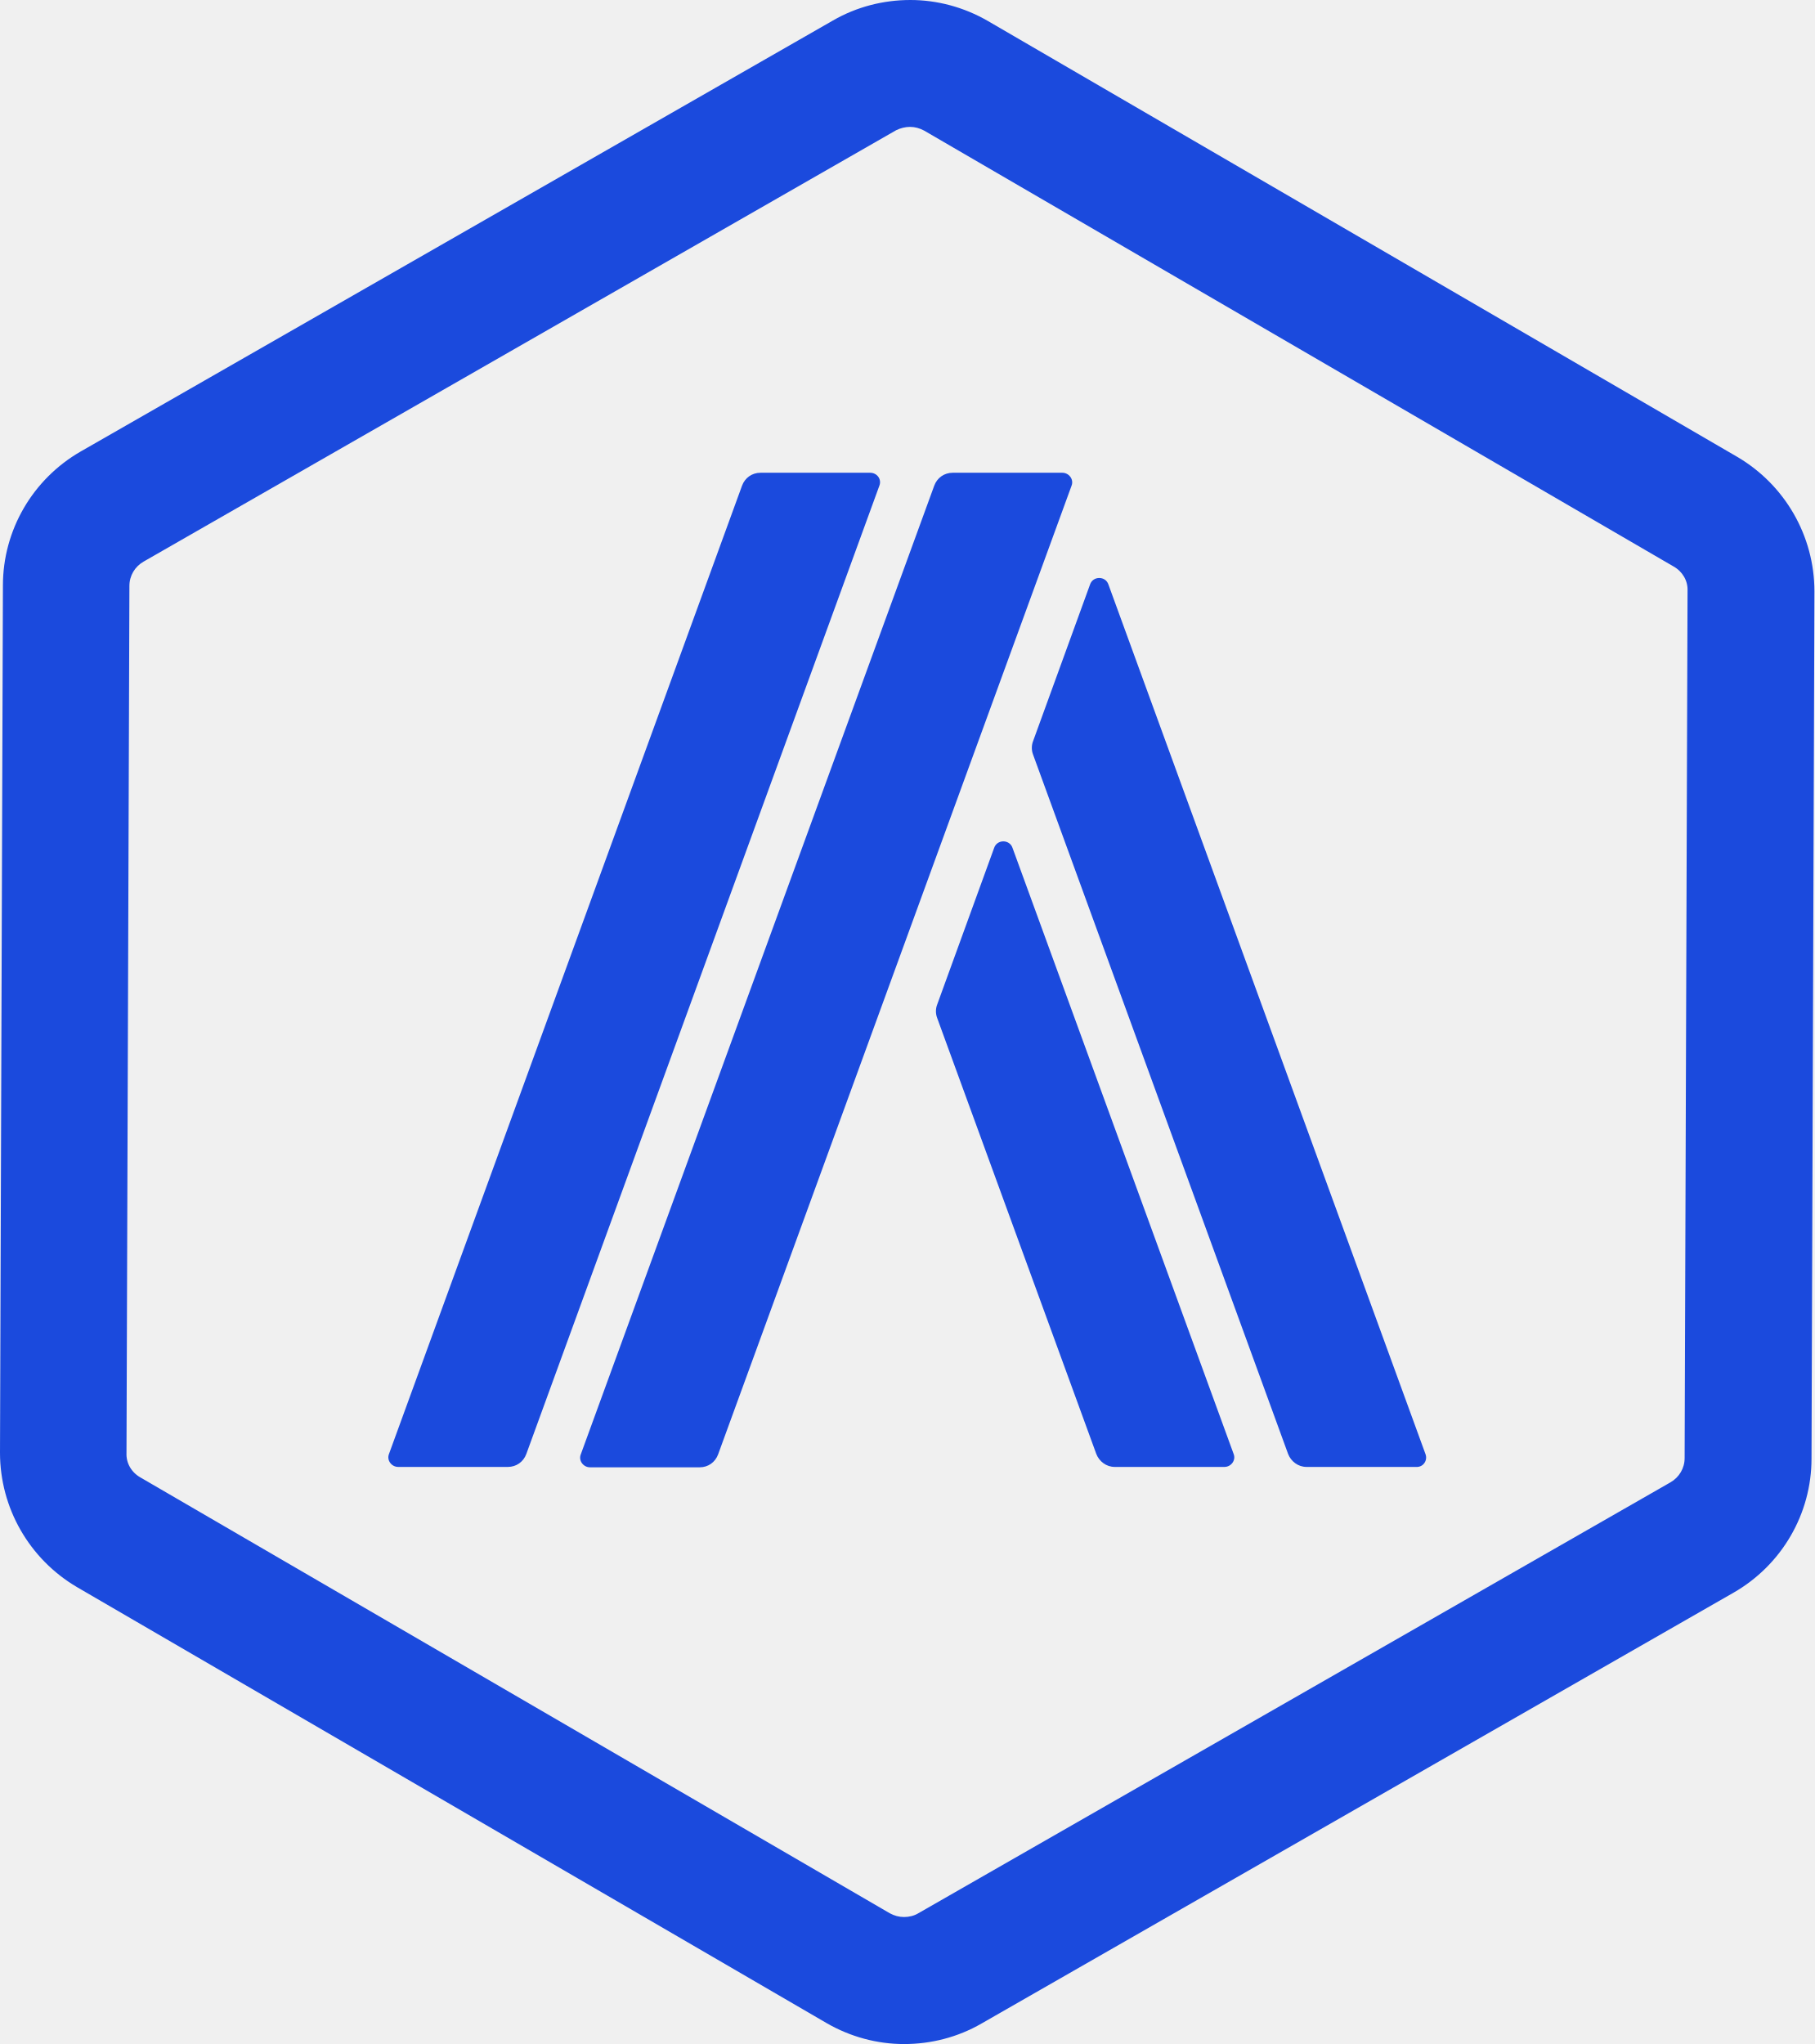
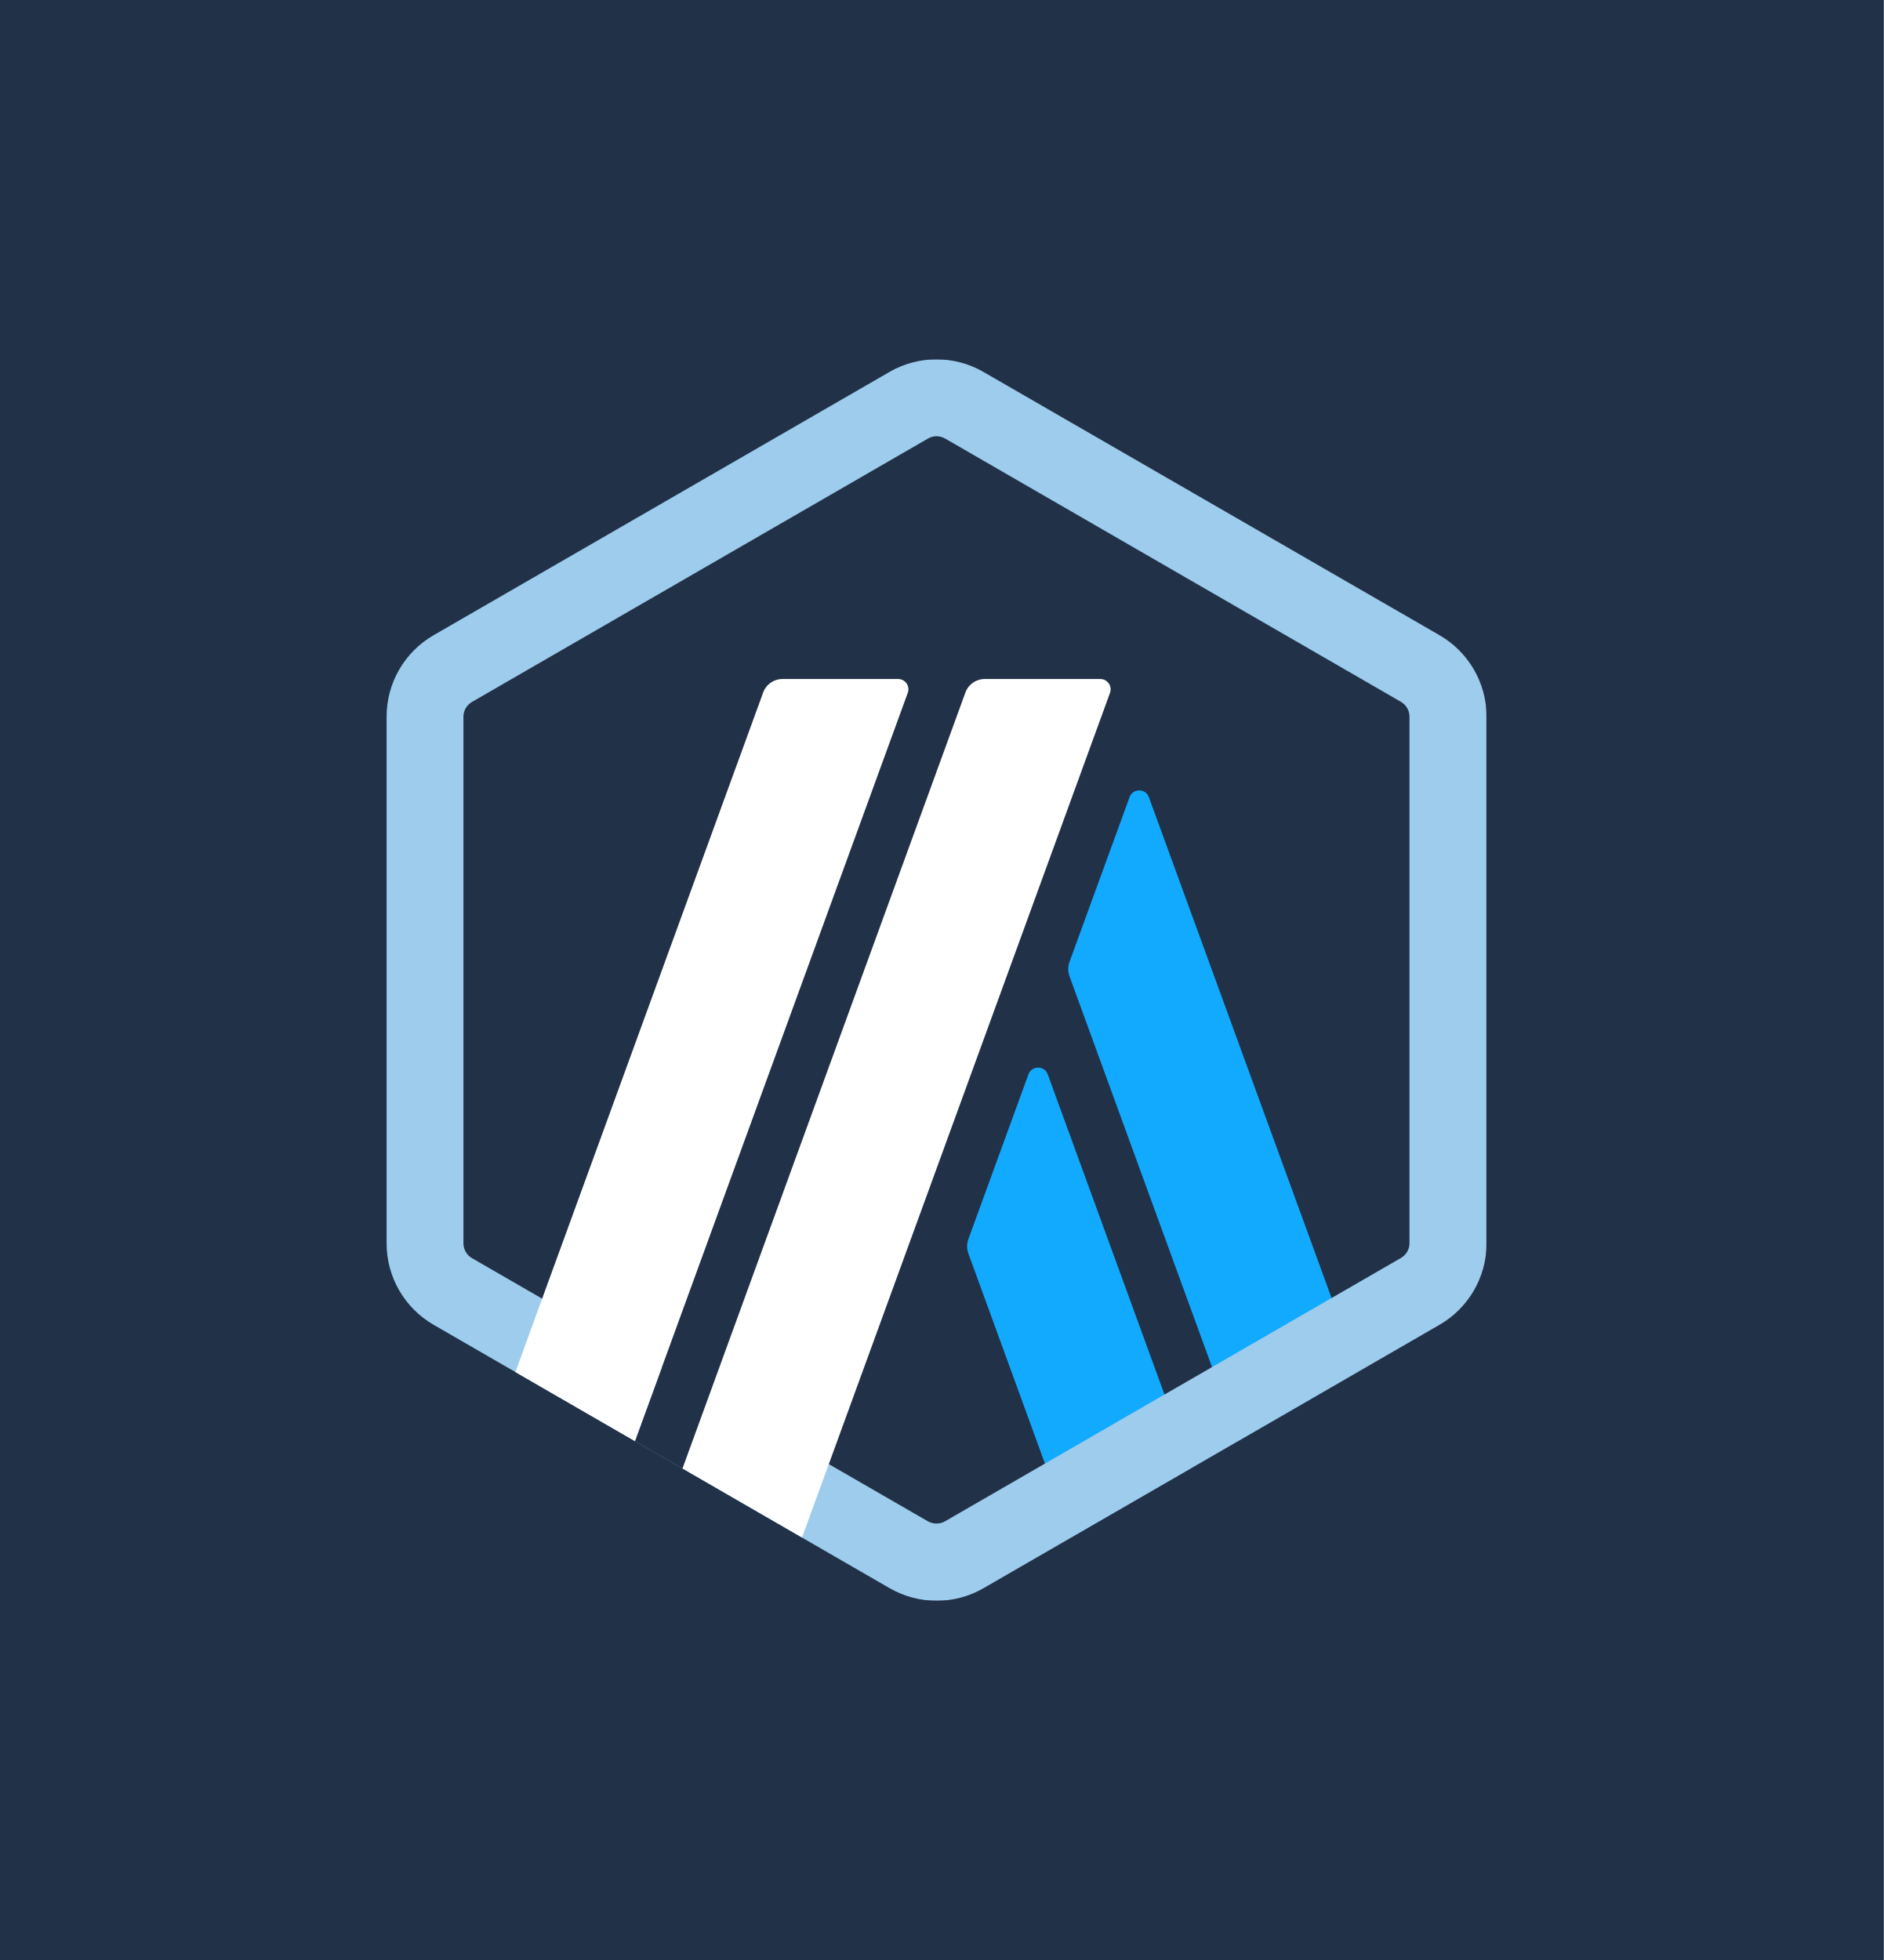
- <svg xmlns="http://www.w3.org/2000/svg" id="Layer_1" data-name="Layer 1" viewBox="0 0 373.1 420.29">
-   <defs>
-     <style>
-       .cls-1 {
-         fill: #1b4add;
-       }
-     </style>
-   </defs>
-   <path class="cls-1" d="m187.11,26.09c1.03,0,1.98.26,2.93.77l154.13,89.64c1.81,1.03,2.93,2.93,2.84,4.99l-.6,178.33c0,2.07-1.12,3.96-2.93,4.99l-154.65,88.6c-.86.52-1.89.77-2.93.77s-1.98-.26-2.93-.77L28.85,303.78c-1.81-1.03-2.93-2.93-2.84-4.99l.6-178.33c0-2.07,1.12-3.96,2.93-4.99L184.27,26.78c.86-.43,1.89-.69,2.84-.69m.09-26.09c-5.51,0-11.02,1.38-15.93,4.22L16.62,92.82C6.72,98.51.6,109.01.6,120.38l-.6,178.33c0,11.37,6.03,21.87,15.84,27.64l154.13,89.64c4.91,2.84,10.42,4.31,15.93,4.31s11.02-1.38,15.93-4.22l154.65-88.6c9.9-5.68,16.02-16.19,16.02-27.55l.6-178.33c0-11.37-6.03-21.87-15.84-27.64L203.13,4.31c-4.91-2.84-10.42-4.31-15.93-4.31h0Z" />
-   <path class="cls-1" d="m218.45,97.21h-22.56c-1.72,0-3.19,1.03-3.79,2.67l-72.67,199.16c-.52,1.29.52,2.67,1.89,2.67h22.56c1.72,0,3.19-1.03,3.79-2.67l72.67-199.16c.52-1.29-.52-2.67-1.89-2.67Zm-39.52,0h-22.56c-1.72,0-3.19,1.03-3.79,2.67l-72.59,199.08c-.52,1.29.52,2.67,1.89,2.67h22.56c1.72,0,3.19-1.03,3.79-2.67l72.59-199.08c.52-1.29-.43-2.67-1.89-2.67Zm29.28,77.15c-.6-1.81-3.19-1.81-3.79,0l-11.71,32.2c-.34.86-.34,1.89,0,2.76l32.72,89.64c.6,1.55,2.07,2.67,3.79,2.67h22.56c1.38,0,2.41-1.38,1.89-2.67l-45.46-124.6Zm84.9,124.6l-65.18-178.76c-.6-1.81-3.19-1.81-3.79,0l-11.71,32.2c-.34.86-.34,1.89,0,2.76l52.44,143.8c.6,1.55,2.07,2.67,3.79,2.67h22.56c1.46.09,2.41-1.38,1.89-2.67Z" />
+ <svg xmlns="http://www.w3.org/2000/svg" width="346" height="360" viewBox="0 0 346 360" fill="none">
+   <rect width="346" height="360" fill="#213147" />
+   <mask id="mask0_2614_45487" style="mask-type:luminance" maskUnits="userSpaceOnUse" x="71" y="66" width="202" height="228">
+     <path d="M273 66H71V294H273V66Z" fill="white" />
+   </mask>
+   <g mask="url(#mask0_2614_45487)">
+     <path d="M78.668 135.307V224.693C78.668 230.4 81.717 235.676 86.654 238.52L164.032 283.222C168.969 286.066 175.048 286.066 179.986 283.222L257.363 238.52C262.301 235.676 265.35 230.4 265.35 224.693V135.307C265.35 129.6 262.301 124.324 257.363 121.479L179.986 76.778C175.048 73.933 168.969 73.933 164.032 76.778L86.636 121.479C81.698 124.324 78.668 129.6 78.668 135.307Z" fill="#213147" />
+     <path d="M188.889 197.337L177.853 227.612C177.554 228.454 177.554 229.371 177.853 230.213L196.838 282.306L218.796 269.62L192.442 197.337C191.844 195.672 189.487 195.672 188.889 197.337Z" fill="#12AAFF" />
+     <path d="M211.015 146.423C210.416 144.758 208.059 144.758 207.461 146.423L196.426 176.698C196.126 177.54 196.126 178.457 196.426 179.299L227.53 264.586L249.488 251.9L211.015 146.423Z" fill="#12AAFF" />
+     <path d="M172 80.127C172.542 80.127 173.085 80.277 173.571 80.539L257.308 128.908C258.28 129.47 258.879 130.517 258.879 131.621V228.341C258.879 229.464 258.28 230.493 257.308 231.054L173.571 279.424C173.104 279.704 172.542 279.835 172 279.835C171.458 279.835 170.915 279.686 170.429 279.424L86.692 231.092C85.72 230.53 85.121 229.483 85.121 228.379V131.64C85.121 130.517 85.72 129.488 86.692 128.927L170.429 80.558C170.915 80.277 171.458 80.127 172 80.127ZM172 66C169.026 66 166.034 66.767 163.359 68.32L79.641 116.671C74.292 119.758 71 125.465 71 131.64V228.36C71 234.535 74.292 240.242 79.641 243.329L163.378 291.698C166.052 293.233 169.026 294.019 172.019 294.019C174.993 294.019 177.985 293.252 180.66 291.698L264.396 243.329C269.746 240.242 273.037 234.535 273.037 228.36V131.64C273.037 125.465 269.746 119.758 264.396 116.671L180.641 68.32C177.966 66.767 174.974 66 172 66Z" fill="#9DCCED" />
+     <path d="M116.619 264.699L124.325 243.592L139.83 256.484L125.335 269.732L116.619 264.699Z" fill="#213147" />
+     <path d="M164.949 124.717H143.72C142.13 124.717 140.709 125.708 140.166 127.205L94.66 252.011L116.618 264.698L166.726 127.262C167.193 126.027 166.277 124.717 164.949 124.717Z" fill="white" />
+     <path d="M202.095 124.717H180.866C179.276 124.717 177.855 125.708 177.312 127.205L125.354 269.712L147.312 282.399L203.872 127.262C204.321 126.027 203.404 124.717 202.095 124.717Z" fill="white" />
+   </g>
</svg>
